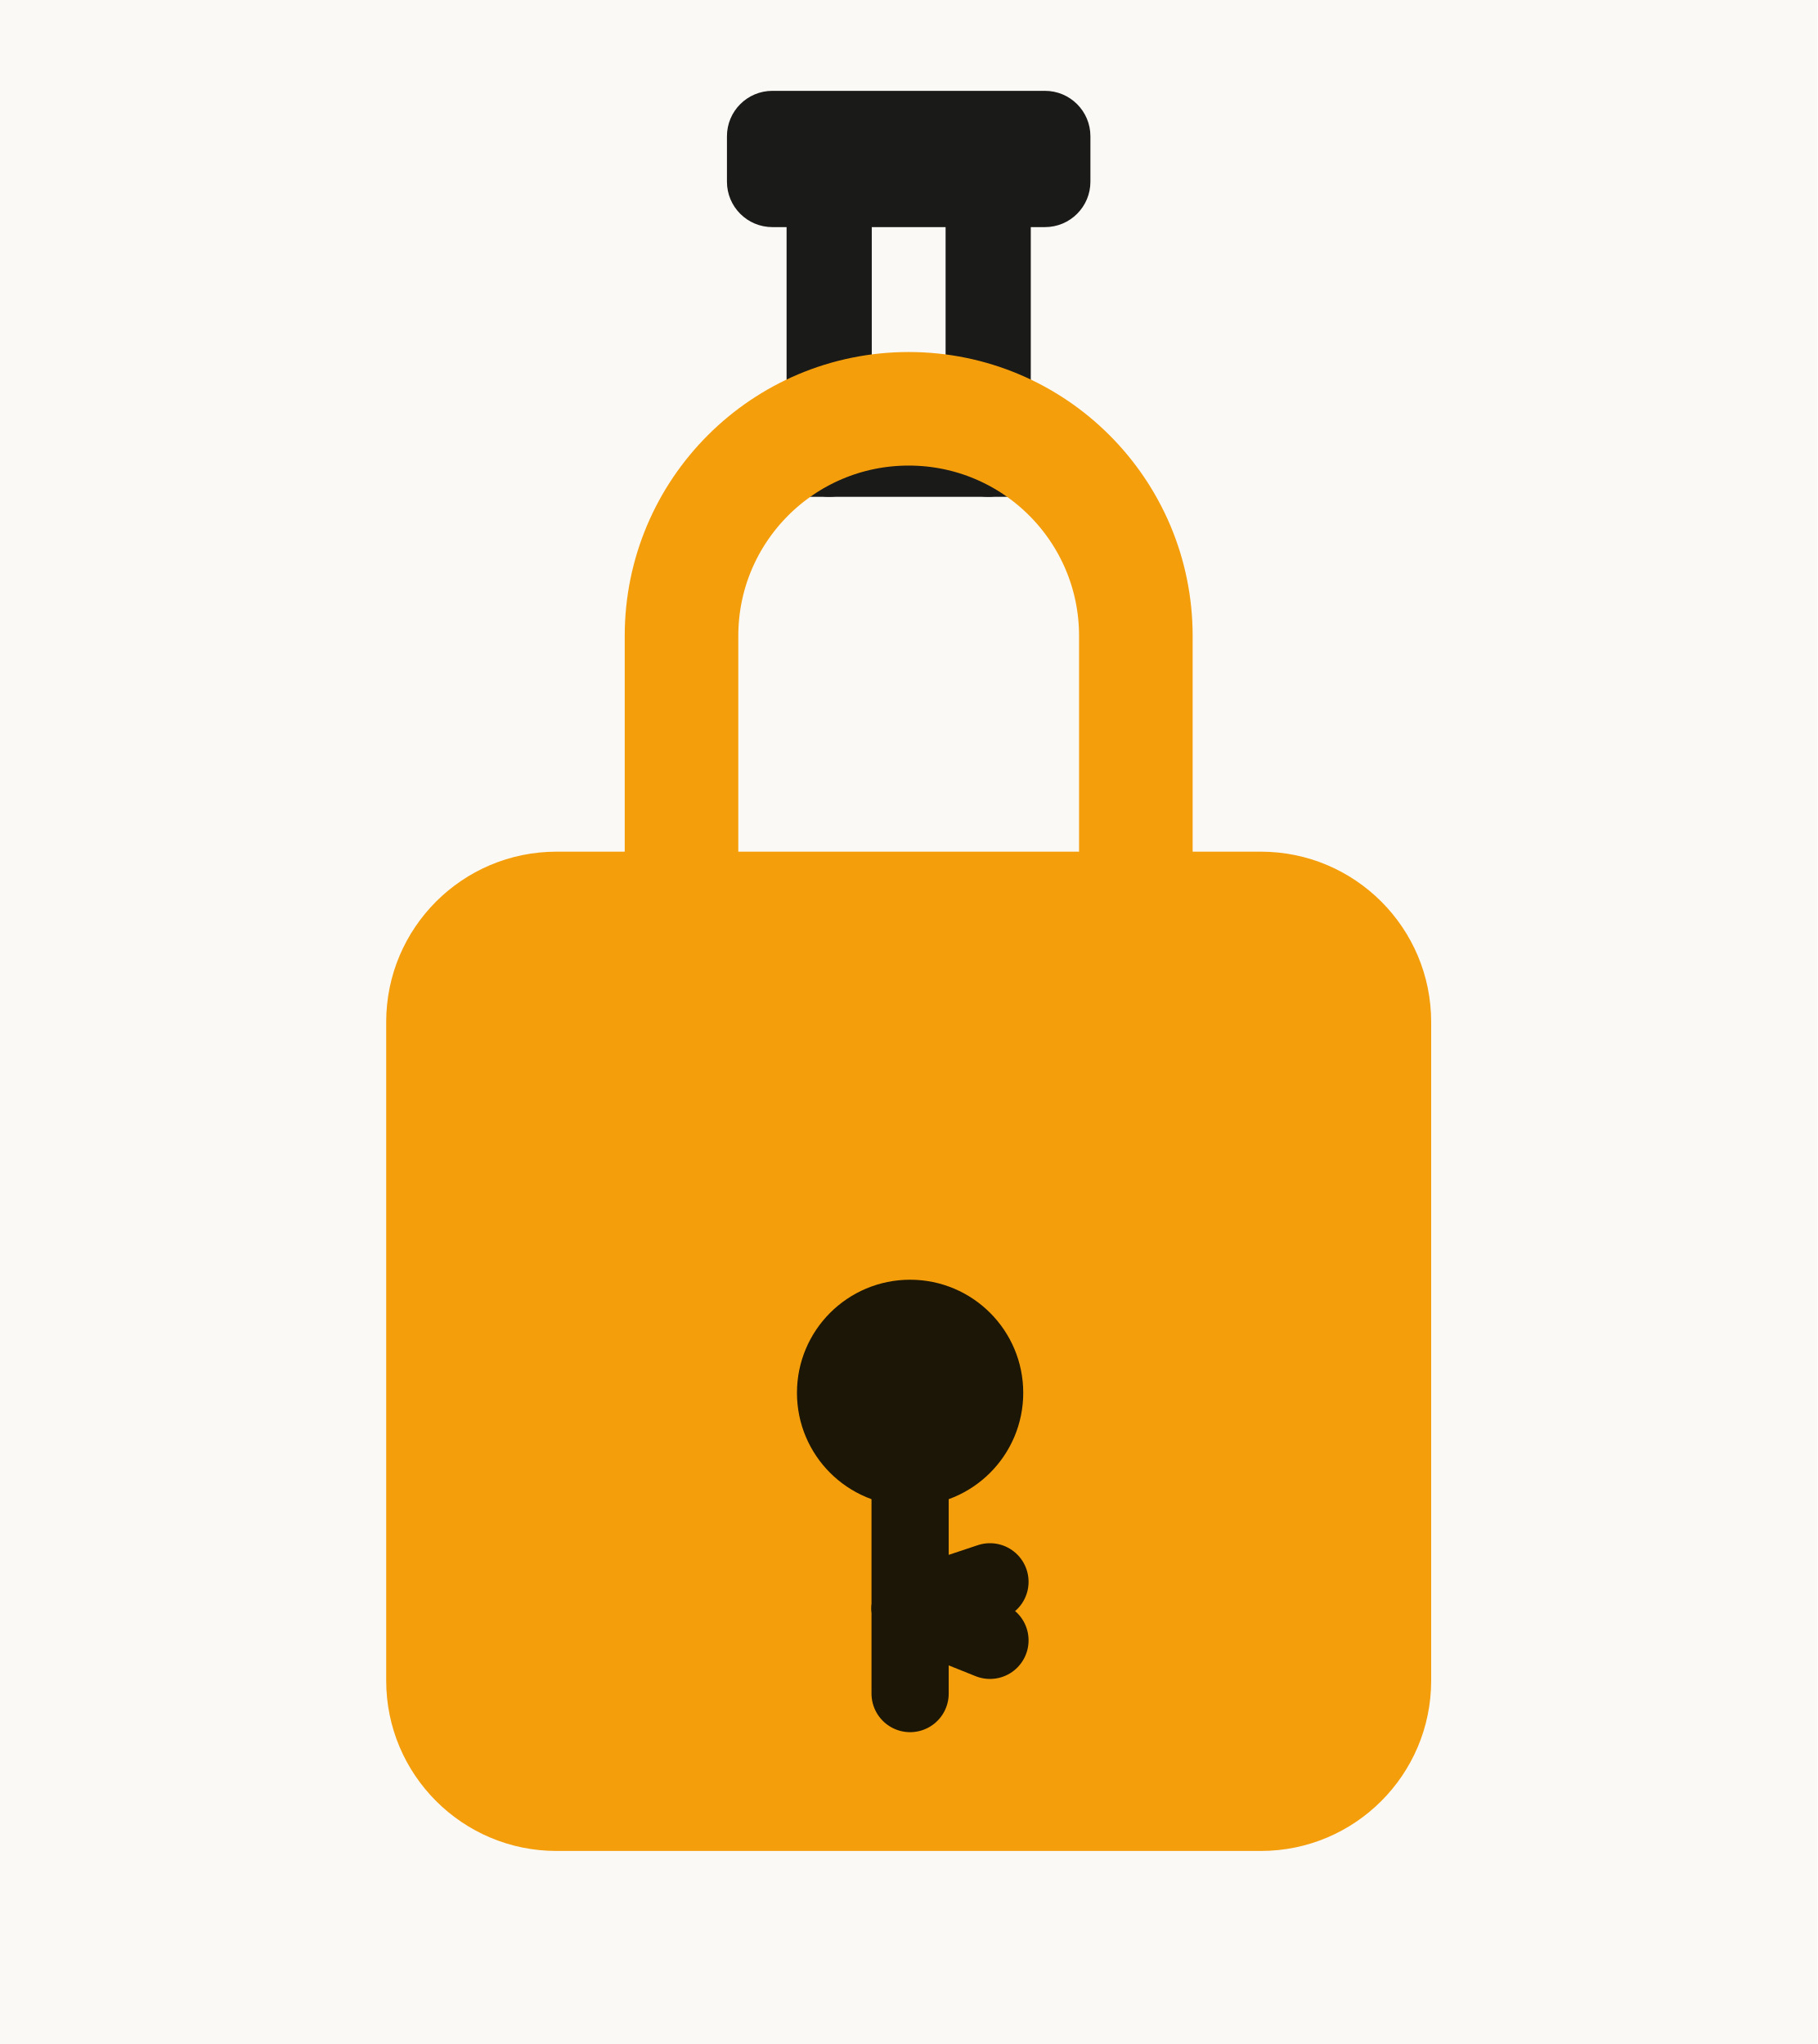
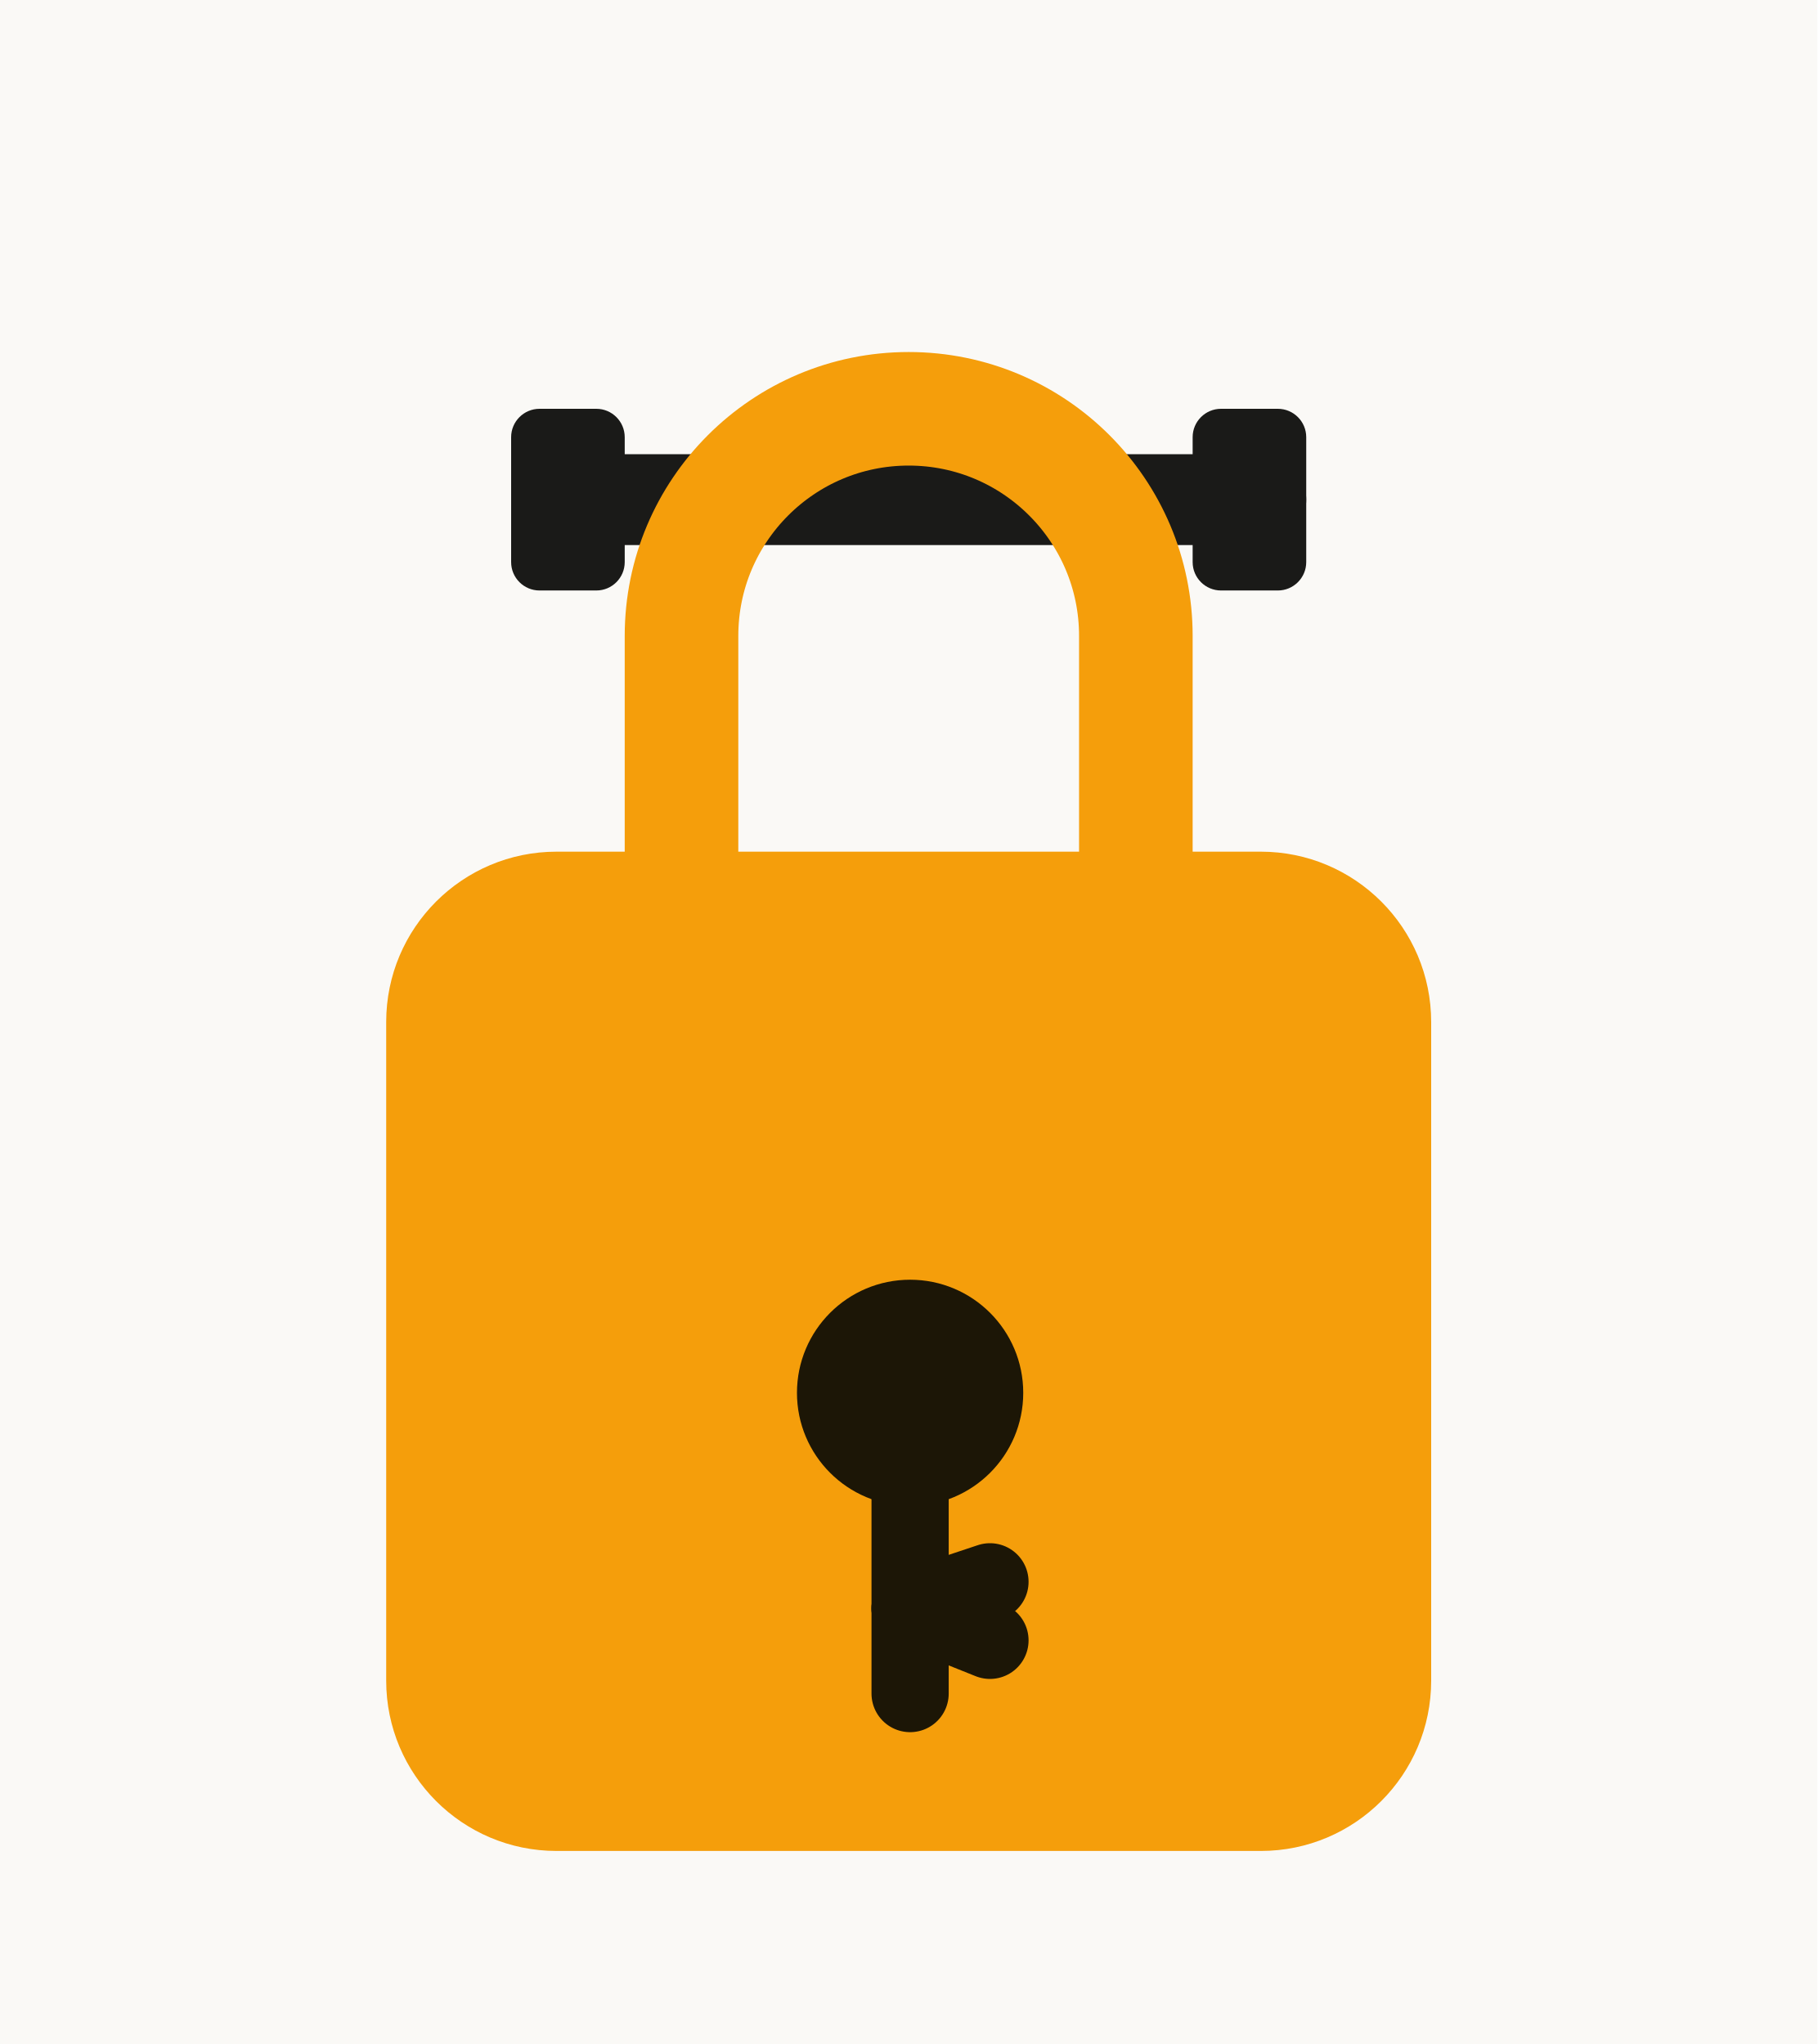
- <svg xmlns="http://www.w3.org/2000/svg" viewBox="0 0 320 360" width="320" height="360" role="img" aria-label="kunji lock hanging on a hasp, gently swinging">
+ <svg xmlns="http://www.w3.org/2000/svg" viewBox="0 0 320 360" width="320" height="360" role="img" aria-label="kunji lock hanging on a hasp bar, gently swinging">
  <style>
-     /* Pendulum sway, pivoting where the shackle rests on the hasp crossbar. Honors reduced-motion. */
+     /* Pendulum sway, pivoting where the shackle rests on the bar. Honors reduced-motion. */
    .swing {
      transform-box: fill-box;
-       transform-origin: 50% 3%;
+       transform-origin: 50% 6%;
      animation: sway 4.4s ease-in-out infinite;
    }
    @keyframes sway {
      0%, 100% { transform: rotate(-3deg); }
      50% { transform: rotate(3deg); }
    }
    @media (prefers-reduced-motion: reduce) {
      .swing { animation: none; }
    }
  </style>
  <rect width="320" height="360" fill="#faf9f6" />
-   <rect x="128" y="16" width="64" height="24" rx="8" fill="#1a1a18" />
-   <g fill="none" stroke="#1a1a18" stroke-width="15" stroke-linecap="round">
-     <path d="M146 40 V80" />
-     <path d="M174 40 V80" />
-     <path d="M137 80 H183" />
-   </g>
+   <rect x="90" y="72" width="20" height="32" rx="5" fill="#1a1a18" />
+   <rect x="210" y="72" width="20" height="32" rx="5" fill="#1a1a18" />
+   <line x1="98" y1="88" x2="222" y2="88" stroke="#1a1a18" stroke-width="16" stroke-linecap="round" />
  <g class="swing">
    <path d="M120 156 V112 a40 40 0 0 1 80 0 V156" fill="none" stroke="#f59e0b" stroke-width="20" stroke-linecap="round" />
    <rect x="68" y="150" width="184" height="176" rx="30" fill="#f59e0b" />
    <svg x="104" y="205" width="120" height="120" viewBox="0 0 512 512">
      <g fill="none" stroke="#1c1606" stroke-width="58" stroke-linecap="round" stroke-linejoin="round">
        <circle cx="240" cy="172" r="56" fill="#1c1606" />
        <path d="M240 172 V398" />
        <path d="M240 334 L300 314" />
        <path d="M240 334 L300 358" />
      </g>
    </svg>
  </g>
</svg>
